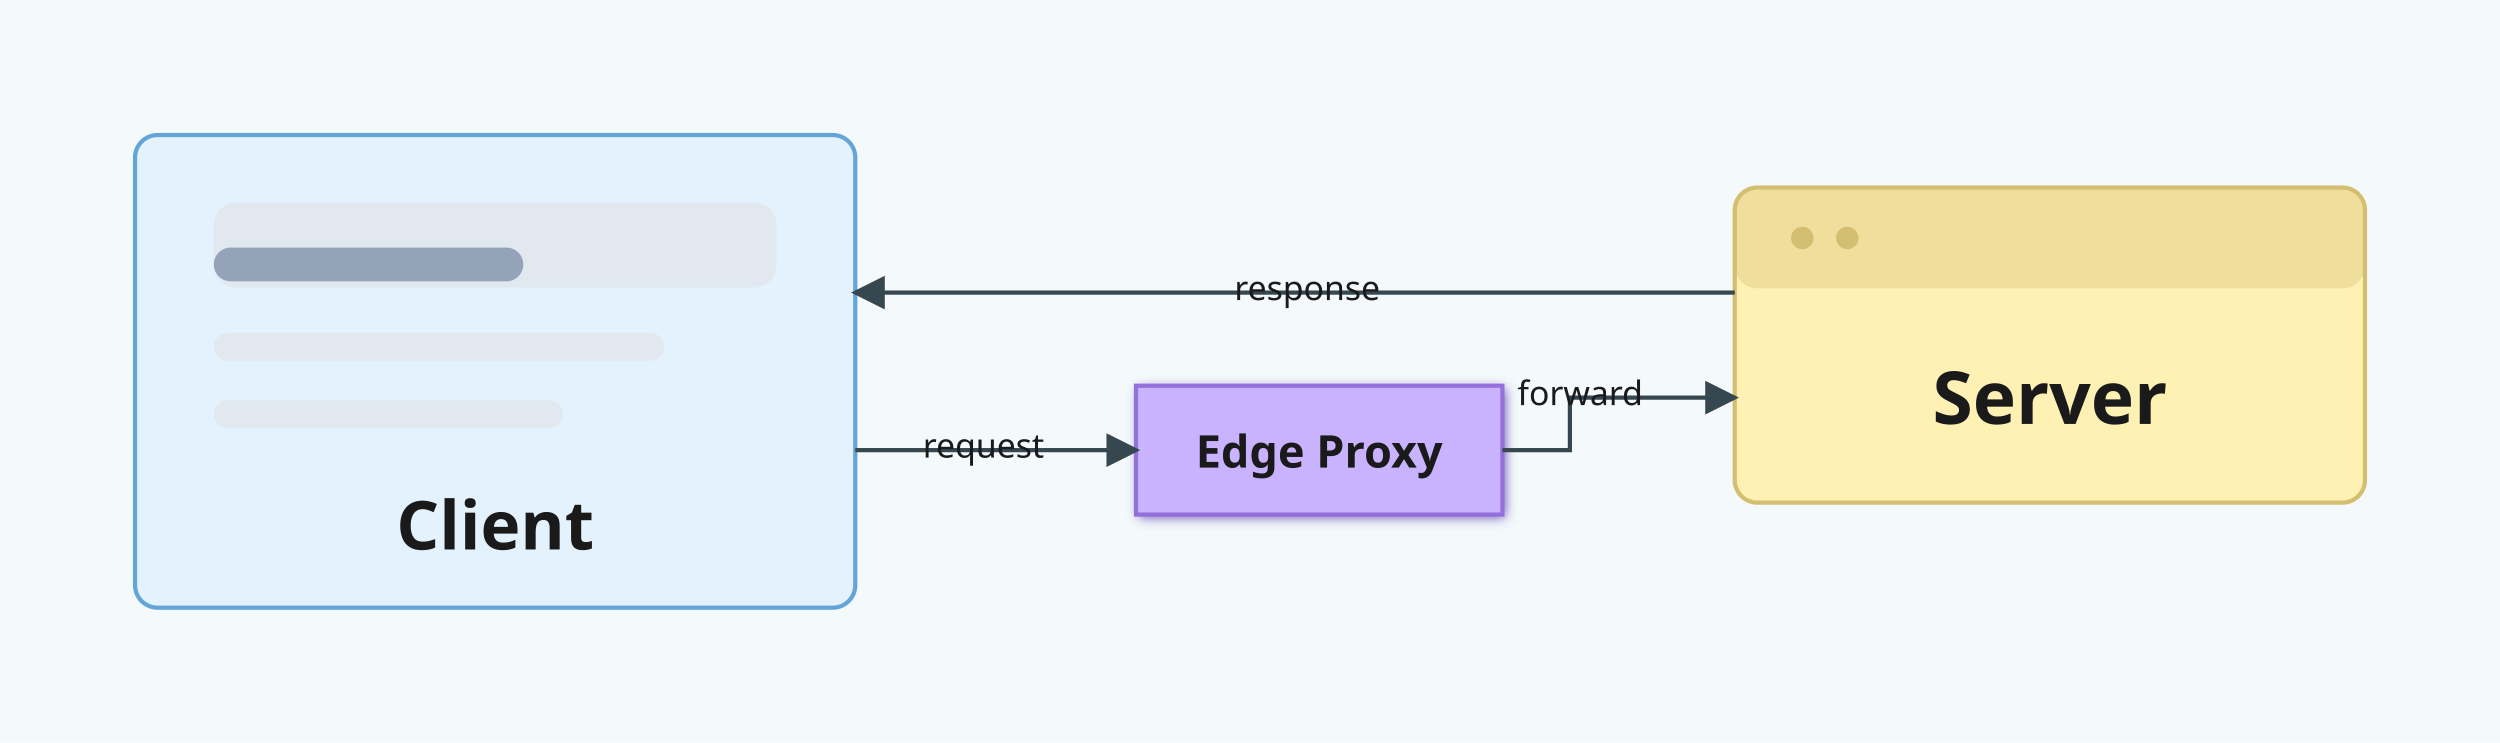
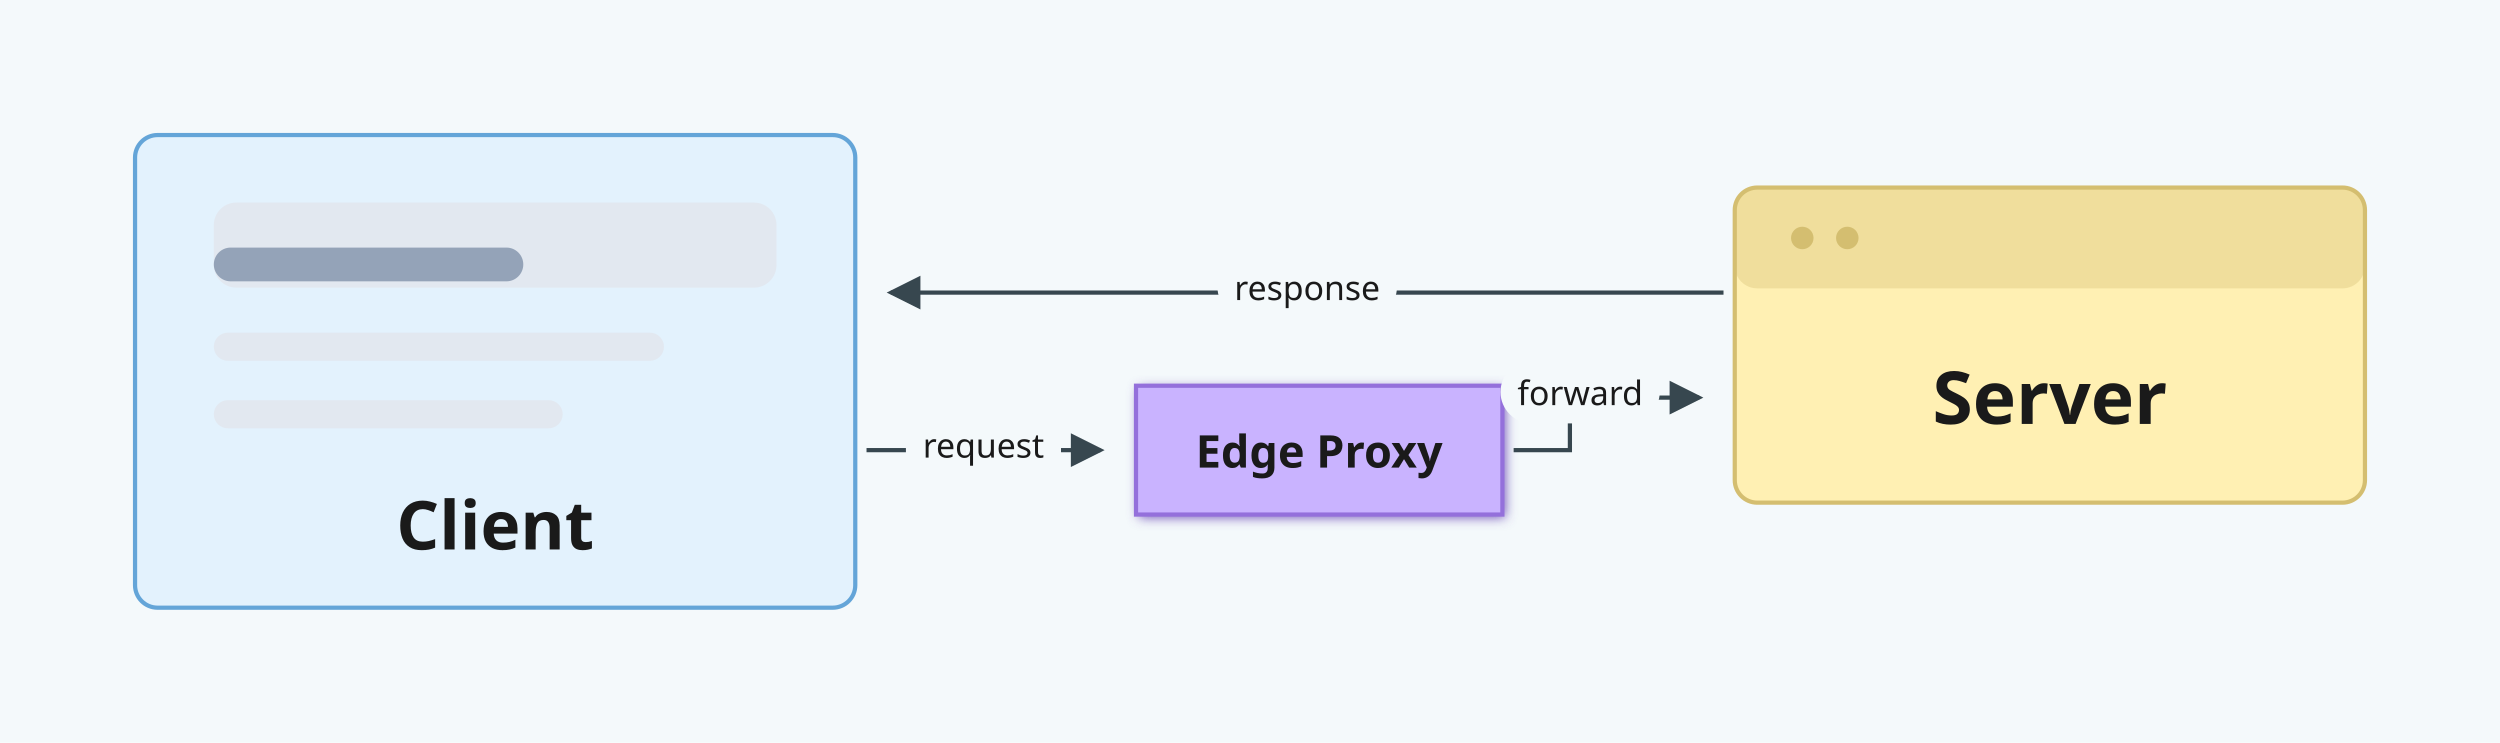
<svg xmlns="http://www.w3.org/2000/svg" viewBox="0 0 444.305 132">
  <defs>
    <filter id="cora-shadow-blur" x="-50%" y="-50%" width="200%" height="200%">
      <feGaussianBlur stdDeviation="1" />
    </filter>
    <marker id="cora-marker-arrow" markerWidth="8" markerHeight="8" refX="7" refY="4" orient="auto" markerUnits="strokeWidth">
      <path d="M 0 0 L 8 4 L 0 8 z" fill="#37474F" />
    </marker>
    <marker id="cora-marker-circle" markerWidth="8" markerHeight="8" refX="4" refY="4" orient="auto" markerUnits="strokeWidth">
      <circle cx="4" cy="4" r="3" fill="none" stroke="#37474F" stroke-width="1.5" />
    </marker>
    <marker id="cora-marker-filled-circle" markerWidth="8" markerHeight="8" refX="4" refY="4" orient="auto" markerUnits="strokeWidth">
      <circle cx="4" cy="4" r="3" fill="#37474F" />
    </marker>
  </defs>
  <rect x="0" y="0" width="444.305" height="132" fill="#F4F9FB" />
  <g id="groups" />
  <g id="nodes">
    <g>
      <rect x="24" y="24" width="128" height="84" rx="4" ry="4" fill="#E3F2FD" stroke="#64A5D8" stroke-width="0.75" />
      <rect x="38" y="36" width="100" height="15.12" rx="4" fill="#e2e8f0" />
      <rect x="38" y="44" width="55" height="6" rx="3" fill="#94a3b8" />
      <rect x="38" y="59.12" width="80" height="5" rx="2.5" fill="#e2e8f0" />
      <rect x="38" y="71.12" width="62" height="5" rx="2.5" fill="#e2e8f0" />
      <text x="88" y="97.656" text-anchor="middle" font-family="'Noto Sans', sans-serif" font-size="12" font-weight="600" fill="#1A1A1A">Client</text>
    </g>
    <g>
      <g filter="url(#cora-shadow-blur)">
        <rect x="202.394" y="69.052" width="65.112" height="22.896" fill="#7050B8" />
      </g>
      <rect x="201.894" y="68.552" width="65.112" height="22.896" fill="#C9B3FF" stroke="#9470DB" stroke-width="0.75" />
      <text x="234.45" y="83.104" text-anchor="middle" font-family="'Noto Sans', sans-serif" font-size="8" font-weight="600" fill="#1A1A1A">Edge Proxy</text>
    </g>
    <g>
      <rect x="308.305" y="33.333" width="112" height="56" rx="4" ry="4" fill="#FFF0B3" stroke="#D4BE70" stroke-width="0.75" />
      <rect x="308.305" y="33.333" width="112" height="17.92" rx="4" ry="4" fill="#D4BE70" opacity="0.35" />
      <circle cx="320.305" cy="42.293" r="2" fill="#D4BE70" />
      <circle cx="328.305" cy="42.293" r="2" fill="#D4BE70" />
      <text x="364.305" y="75.337" text-anchor="middle" font-family="'Noto Sans', sans-serif" font-size="13" font-weight="600" fill="#1A1A1A">Server</text>
    </g>
  </g>
  <g id="edges">
-     <path d="M 152 80 L 201.894 80" fill="none" stroke="#37474F" stroke-width="0.75" marker-end="url(#cora-marker-arrow)" />
-     <path d="M 267.006 80 L 279.006 80 L 279.006 70.667 L 308.305 70.667" fill="none" stroke="#37474F" stroke-width="0.75" marker-end="url(#cora-marker-arrow)" />
-     <path d="M 308.305 52 L 152 52" fill="none" stroke="#37474F" stroke-width="0.75" marker-end="url(#cora-marker-arrow)" />
+     <path d="M 154 80 L 161 80 M 188.564 80 L 195.564 80" fill="none" stroke="#37474F" stroke-width="0.75" marker-end="url(#cora-marker-arrow)" />
+     <path d="M 269.006 80 L 279.006 80 L 279.006 70.667 M 285.308 70.667 L 301.975 70.667" fill="none" stroke="#37474F" stroke-width="0.75" marker-end="url(#cora-marker-arrow)" />
+     <path d="M 306.305 52 L 216.367 52 M 248.269 52 L 158.33 52" fill="none" stroke="#37474F" stroke-width="0.75" marker-end="url(#cora-marker-arrow)" />
  </g>
  <g id="edge-labels">
-     <text x="174.782" y="81.328" text-anchor="middle" font-family="'Noto Sans', sans-serif" font-size="6" font-weight="400" fill="#1A1A1A">request</text>
-     <text x="280.824" y="71.995" text-anchor="middle" font-family="'Noto Sans', sans-serif" font-size="6" font-weight="400" fill="#1A1A1A">forward</text>
-     <text x="232.318" y="53.328" text-anchor="middle" font-family="'Noto Sans', sans-serif" font-size="6" font-weight="400" fill="#1A1A1A">response</text>
+     <g>
+       <rect x="161" y="73.414" width="27.564" height="11.172" rx="5.586" ry="5.586" fill="#F4F9FB" />
+       <text x="174.782" y="81.328" text-anchor="middle" font-family="'Noto Sans', sans-serif" font-size="6" font-weight="400" fill="#1A1A1A">request</text>
+     </g>
+     <g>
+       <rect x="266.673" y="64.081" width="28.302" height="11.172" rx="5.586" ry="5.586" fill="#F4F9FB" />
+       <text x="280.824" y="71.995" text-anchor="middle" font-family="'Noto Sans', sans-serif" font-size="6" font-weight="400" fill="#1A1A1A">forward</text>
+     </g>
+     <g>
+       <rect x="216.367" y="45.414" width="31.902" height="11.172" rx="5.586" ry="5.586" fill="#F4F9FB" />
+       <text x="232.318" y="53.328" text-anchor="middle" font-family="'Noto Sans', sans-serif" font-size="6" font-weight="400" fill="#1A1A1A">response</text>
+     </g>
  </g>
</svg>
